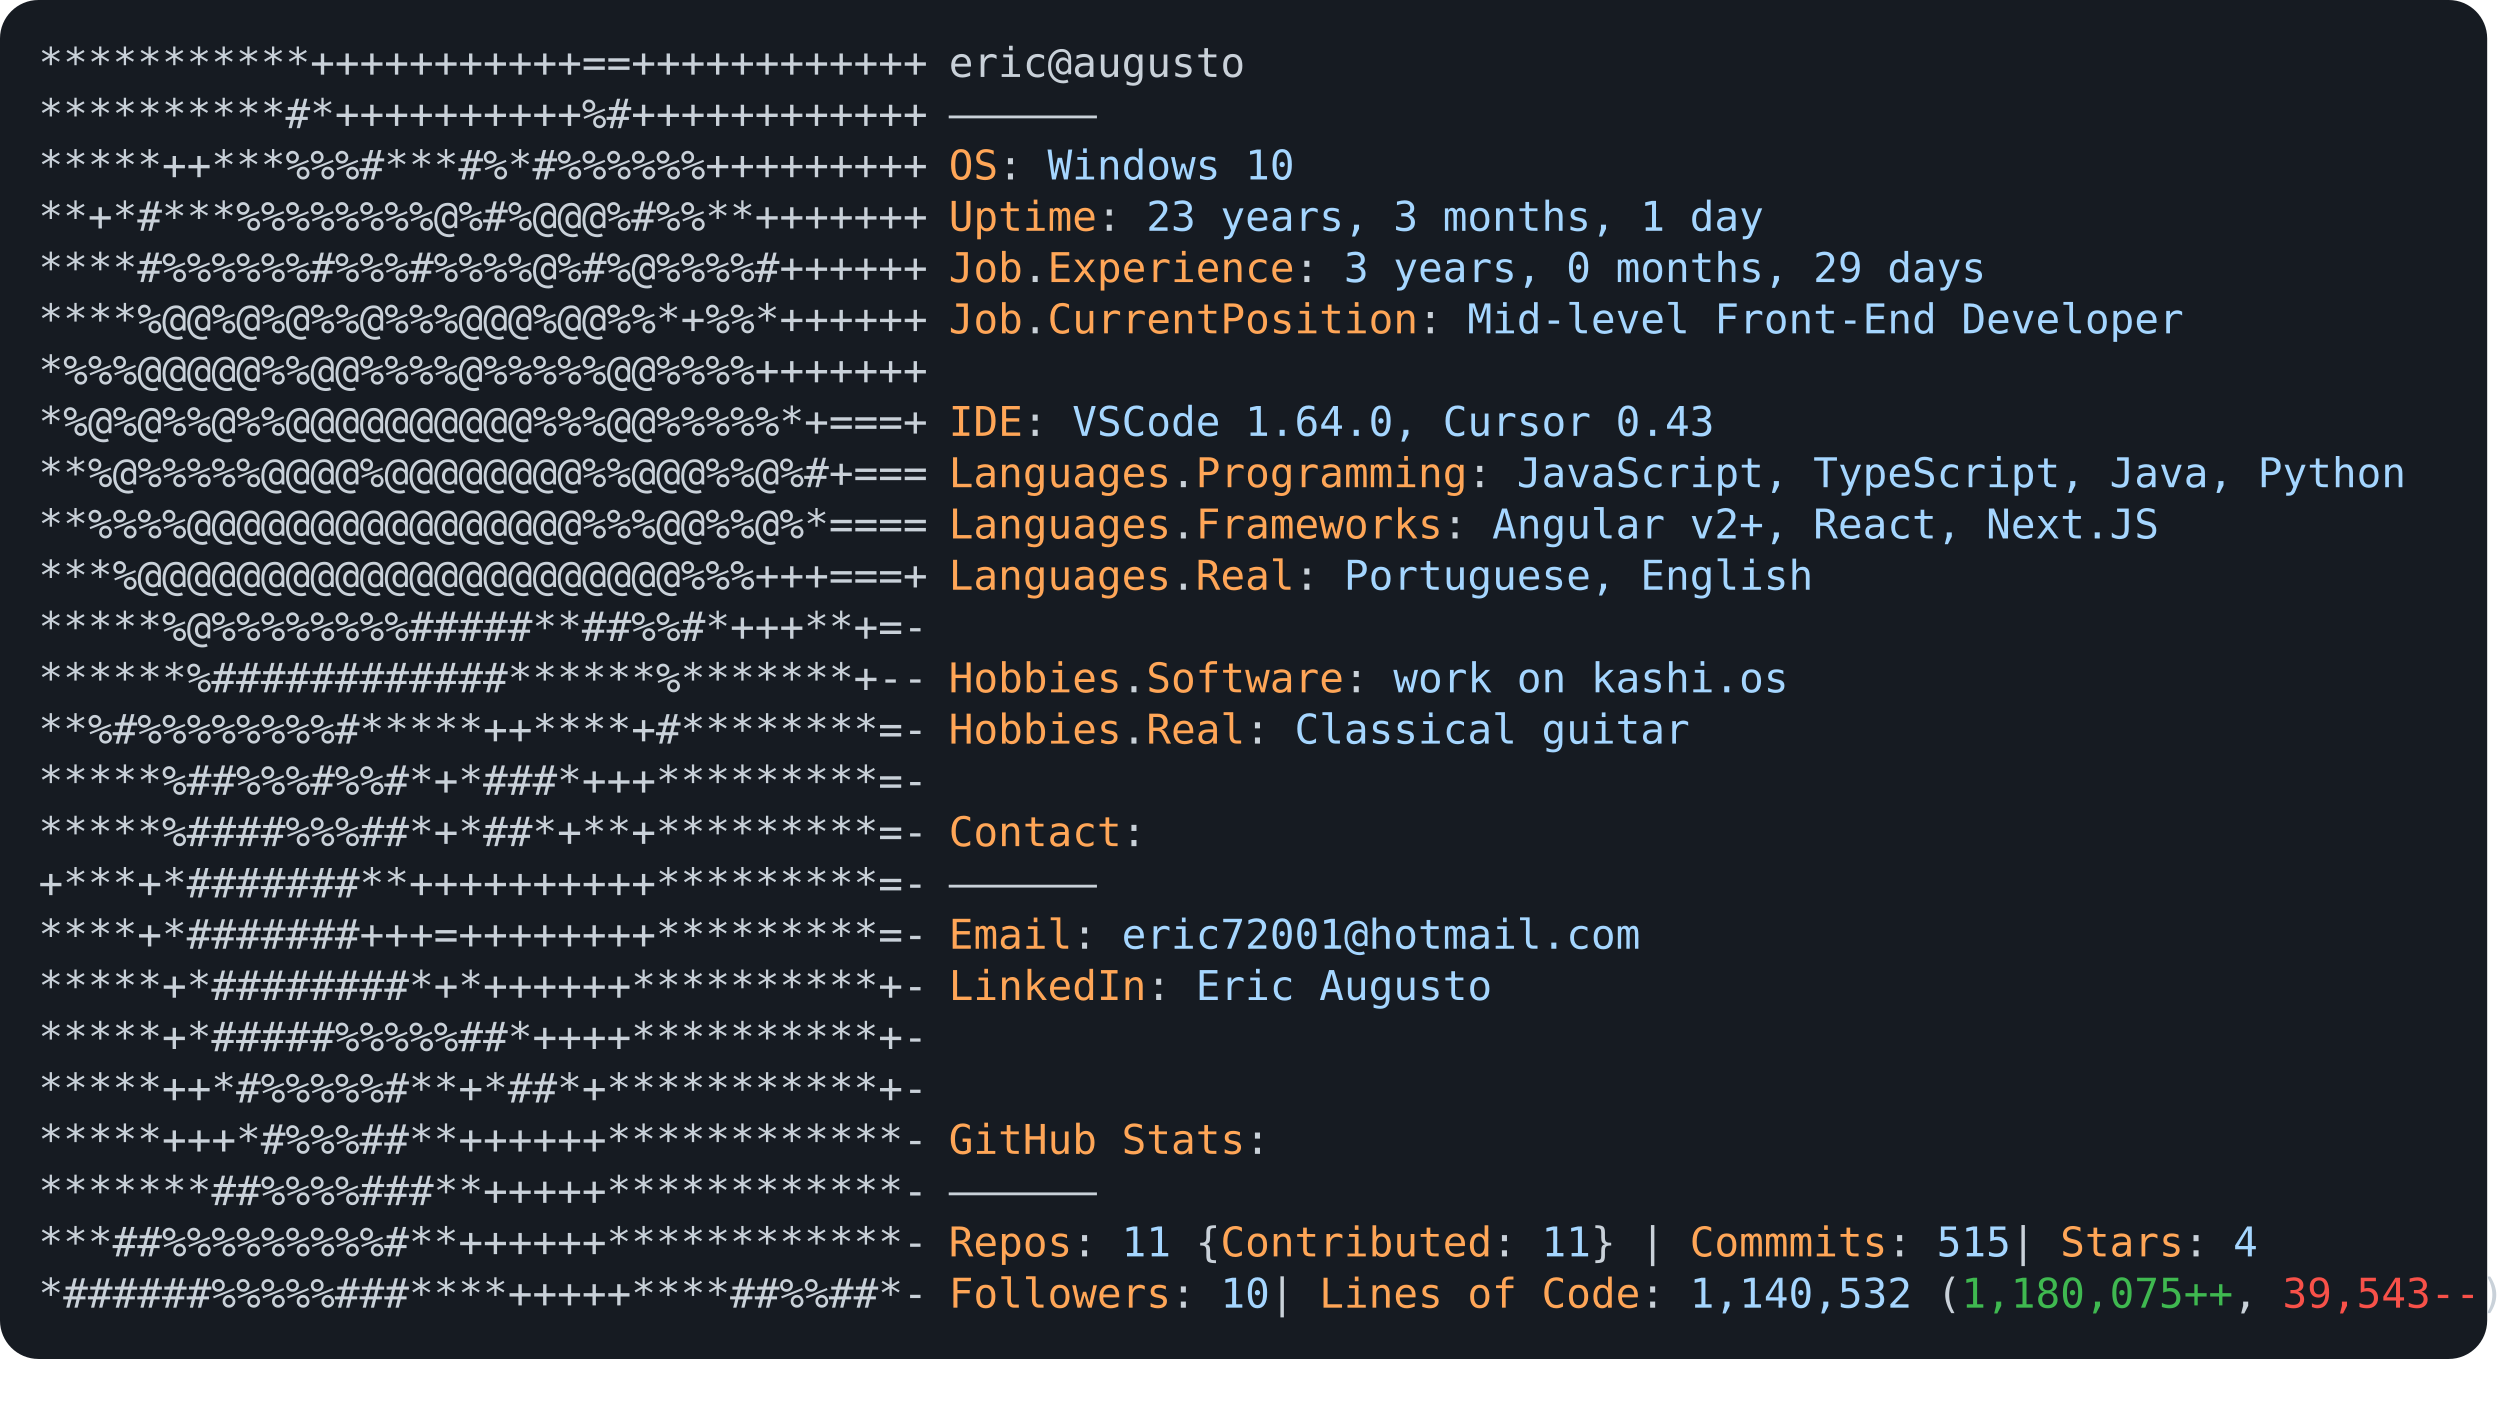
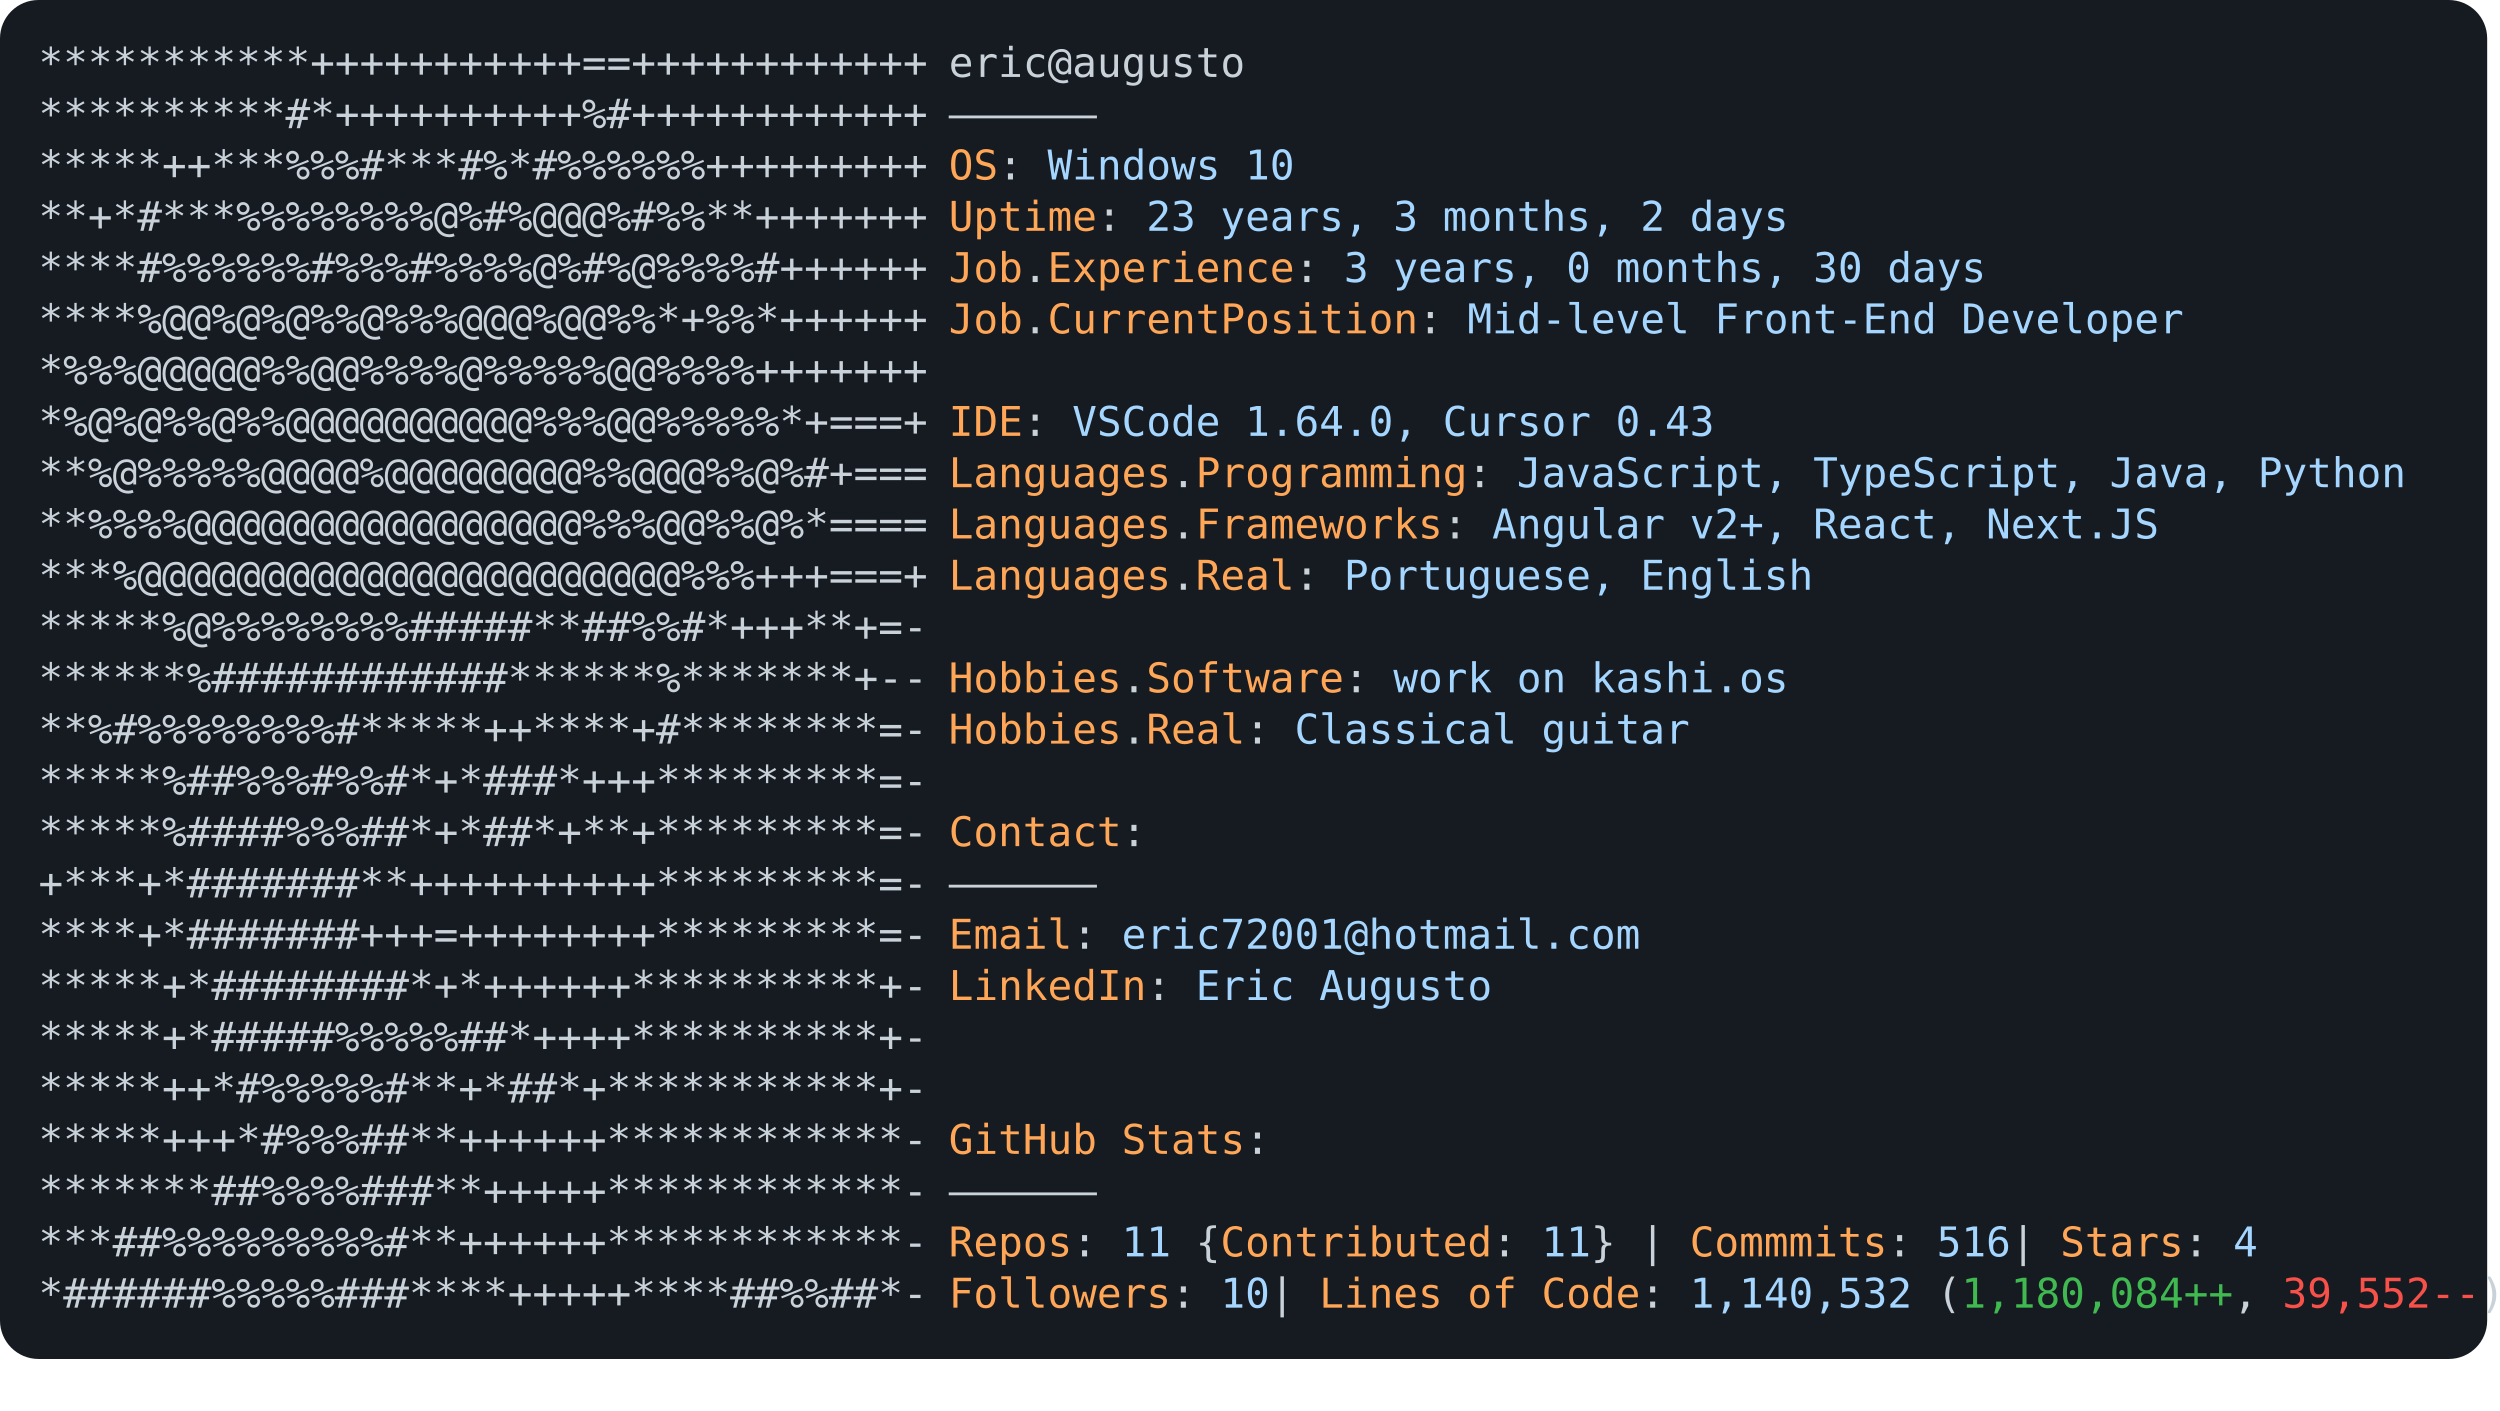
<svg xmlns="http://www.w3.org/2000/svg" font-family="Andale Mono,AndaleMono,Consolas,monospace" width="975px" height="550px" font-size="16px">
  <style>
.keyColor {fill: #ffa657;}
.valueColor {fill: #a5d6ff;}
.addColor {fill: #3fb950;}
.delColor {fill: #f85149;}
.commentColor {fill: #8b949e;}
text, tspan {white-space: pre;}
</style>
  <rect width="970px" height="530px" fill="#161b22" rx="15" />
  <text x="15" y="30" fill="#c9d1d9" class="ascii">
    <tspan x="15" y="30">***********+++++++++++==++++++++++++</tspan>
    <tspan x="15" y="50">**********#*++++++++++%#++++++++++++</tspan>
    <tspan x="15" y="70">*****++***%%%#***#%*#%%%%%%+++++++++</tspan>
    <tspan x="15" y="90">**+*#***%%%%%%%%@%#%@@@%#%%**+++++++</tspan>
    <tspan x="15" y="110">****#%%%%%%#%%%#%%%%@%#%@%%%%#++++++</tspan>
    <tspan x="15" y="130">****%@@%@%@%%@%%%@@@%@@%%*+%%*++++++</tspan>
    <tspan x="15" y="150">*%%%@@@@@%%@@%%%%@%%%%%@@%%%%+++++++</tspan>
    <tspan x="15" y="170">*%@%@%%@%%@@@@@@@@@@%%%@@%%%%%*+===+</tspan>
    <tspan x="15" y="190">**%@%%%%%@@@@%@@@@@@@@%%@@@%%@%#+===</tspan>
    <tspan x="15" y="210">**%%%%@@@@@@@@@@@@@@@@%%%@@%%@%*====</tspan>
    <tspan x="15" y="230">***%@@@@@@@@@@@@@@@@@@@@@@%%%+++===+</tspan>
    <tspan x="15" y="250">*****%@%%%%%%%%#####**##%%#*+++**+=-</tspan>
    <tspan x="15" y="270">******%############******%*******+--</tspan>
    <tspan x="15" y="290">**%#%%%%%%%%#*****++****+#********=-</tspan>
    <tspan x="15" y="310">*****%##%%%#%%#*+*###*+++*********=-</tspan>
    <tspan x="15" y="330">*****%####%%%##*+*##*+**+*********=-</tspan>
    <tspan x="15" y="350">+***+*#######**++++++++++*********=-</tspan>
    <tspan x="15" y="370">****+*#######+++=++++++++*********=-</tspan>
    <tspan x="15" y="390">*****+*########*+*++++++**********+-</tspan>
    <tspan x="15" y="410">*****+*#####%%%%%##*++++**********+-</tspan>
    <tspan x="15" y="430">*****++*#%%%%%#**+*##*+***********+-</tspan>
    <tspan x="15" y="450">*****+++*#%%%##**++++++************-</tspan>
    <tspan x="15" y="470">*******##%%%%###**+++++************-</tspan>
    <tspan x="15" y="490">***##%%%%%%%%%#**++++++************-</tspan>
    <tspan x="15" y="510">*######%%%%%###****+++++****##%%##*-</tspan>
  </text>
  <text x="370" y="30" fill="#c9d1d9">
    <tspan x="370" y="30">eric@augusto</tspan>
    <tspan x="370" y="50">——————</tspan>
    <tspan x="370" y="70" class="keyColor">OS</tspan>: <tspan class="valueColor">Windows 10</tspan>
-     <tspan x="370" y="90" class="keyColor">Uptime</tspan>: <tspan class="valueColor">23 years, 3 months, 1 day</tspan>
-     <tspan x="370" y="110" class="keyColor">Job</tspan>.<tspan class="keyColor">Experience</tspan>: <tspan class="valueColor">3 years, 0 months, 29 days</tspan>
+     <tspan x="370" y="90" class="keyColor">Uptime</tspan>: <tspan class="valueColor">23 years, 3 months, 2 days</tspan>
+     <tspan x="370" y="110" class="keyColor">Job</tspan>.<tspan class="keyColor">Experience</tspan>: <tspan class="valueColor">3 years, 0 months, 30 days</tspan>
    <tspan x="370" y="130" class="keyColor">Job</tspan>.<tspan class="keyColor">CurrentPosition</tspan>: <tspan class="valueColor">Mid-level Front-End Developer</tspan>
    <tspan x="370" y="170" class="keyColor">IDE</tspan>: <tspan class="valueColor">VSCode 1.64.0, Cursor 0.43</tspan>
    <tspan x="370" y="190" class="keyColor">Languages</tspan>.<tspan class="keyColor">Programming</tspan>: <tspan class="valueColor">JavaScript, TypeScript, Java, Python</tspan>
    <tspan x="370" y="210" class="keyColor">Languages</tspan>.<tspan class="keyColor">Frameworks</tspan>: <tspan class="valueColor">Angular v2+, React, Next.JS</tspan>
    <tspan x="370" y="230" class="keyColor">Languages</tspan>.<tspan class="keyColor">Real</tspan>: <tspan class="valueColor">Portuguese, English</tspan>
    <tspan x="370" y="270" class="keyColor">Hobbies</tspan>.<tspan class="keyColor">Software</tspan>: <tspan class="valueColor">work on kashi.os </tspan>
    <tspan x="370" y="290" class="keyColor">Hobbies</tspan>.<tspan class="keyColor">Real</tspan>: <tspan class="valueColor">Classical guitar</tspan>
    <tspan x="370" y="330" class="keyColor">Contact</tspan>:
<tspan x="370" y="350">——————</tspan>
    <tspan x="370" y="370" class="keyColor">Email</tspan>: <tspan class="valueColor">eric72001@hotmail.com</tspan>
    <tspan x="370" y="390" class="keyColor">LinkedIn</tspan>: <tspan class="valueColor"> Eric Augusto</tspan>
    <tspan x="370" y="450" class="keyColor">GitHub Stats</tspan>:
<tspan x="370" y="470">——————</tspan>
-     <tspan x="370" y="490" class="keyColor">Repos</tspan>: <tspan class="valueColor">11</tspan> {<tspan class="keyColor">Contributed</tspan>: <tspan class="valueColor">11</tspan>}  | <tspan class="keyColor">Commmits</tspan>: <tspan class="valueColor">515    </tspan>| <tspan class="keyColor">Stars</tspan>: <tspan class="valueColor">4</tspan>
-     <tspan x="370" y="510" class="keyColor">Followers</tspan>: <tspan class="valueColor">10  </tspan>| <tspan class="keyColor">Lines of Code</tspan>: <tspan class="valueColor">1,140,532</tspan> (<tspan class="addColor">1,180,075++</tspan>, <tspan class="delColor">39,543--</tspan>)
+     <tspan x="370" y="490" class="keyColor">Repos</tspan>: <tspan class="valueColor">11</tspan> {<tspan class="keyColor">Contributed</tspan>: <tspan class="valueColor">11</tspan>}  | <tspan class="keyColor">Commmits</tspan>: <tspan class="valueColor">516    </tspan>| <tspan class="keyColor">Stars</tspan>: <tspan class="valueColor">4</tspan>
+     <tspan x="370" y="510" class="keyColor">Followers</tspan>: <tspan class="valueColor">10  </tspan>| <tspan class="keyColor">Lines of Code</tspan>: <tspan class="valueColor">1,140,532</tspan> (<tspan class="addColor">1,180,084++</tspan>, <tspan class="delColor">39,552--</tspan>)
</text>
</svg>
